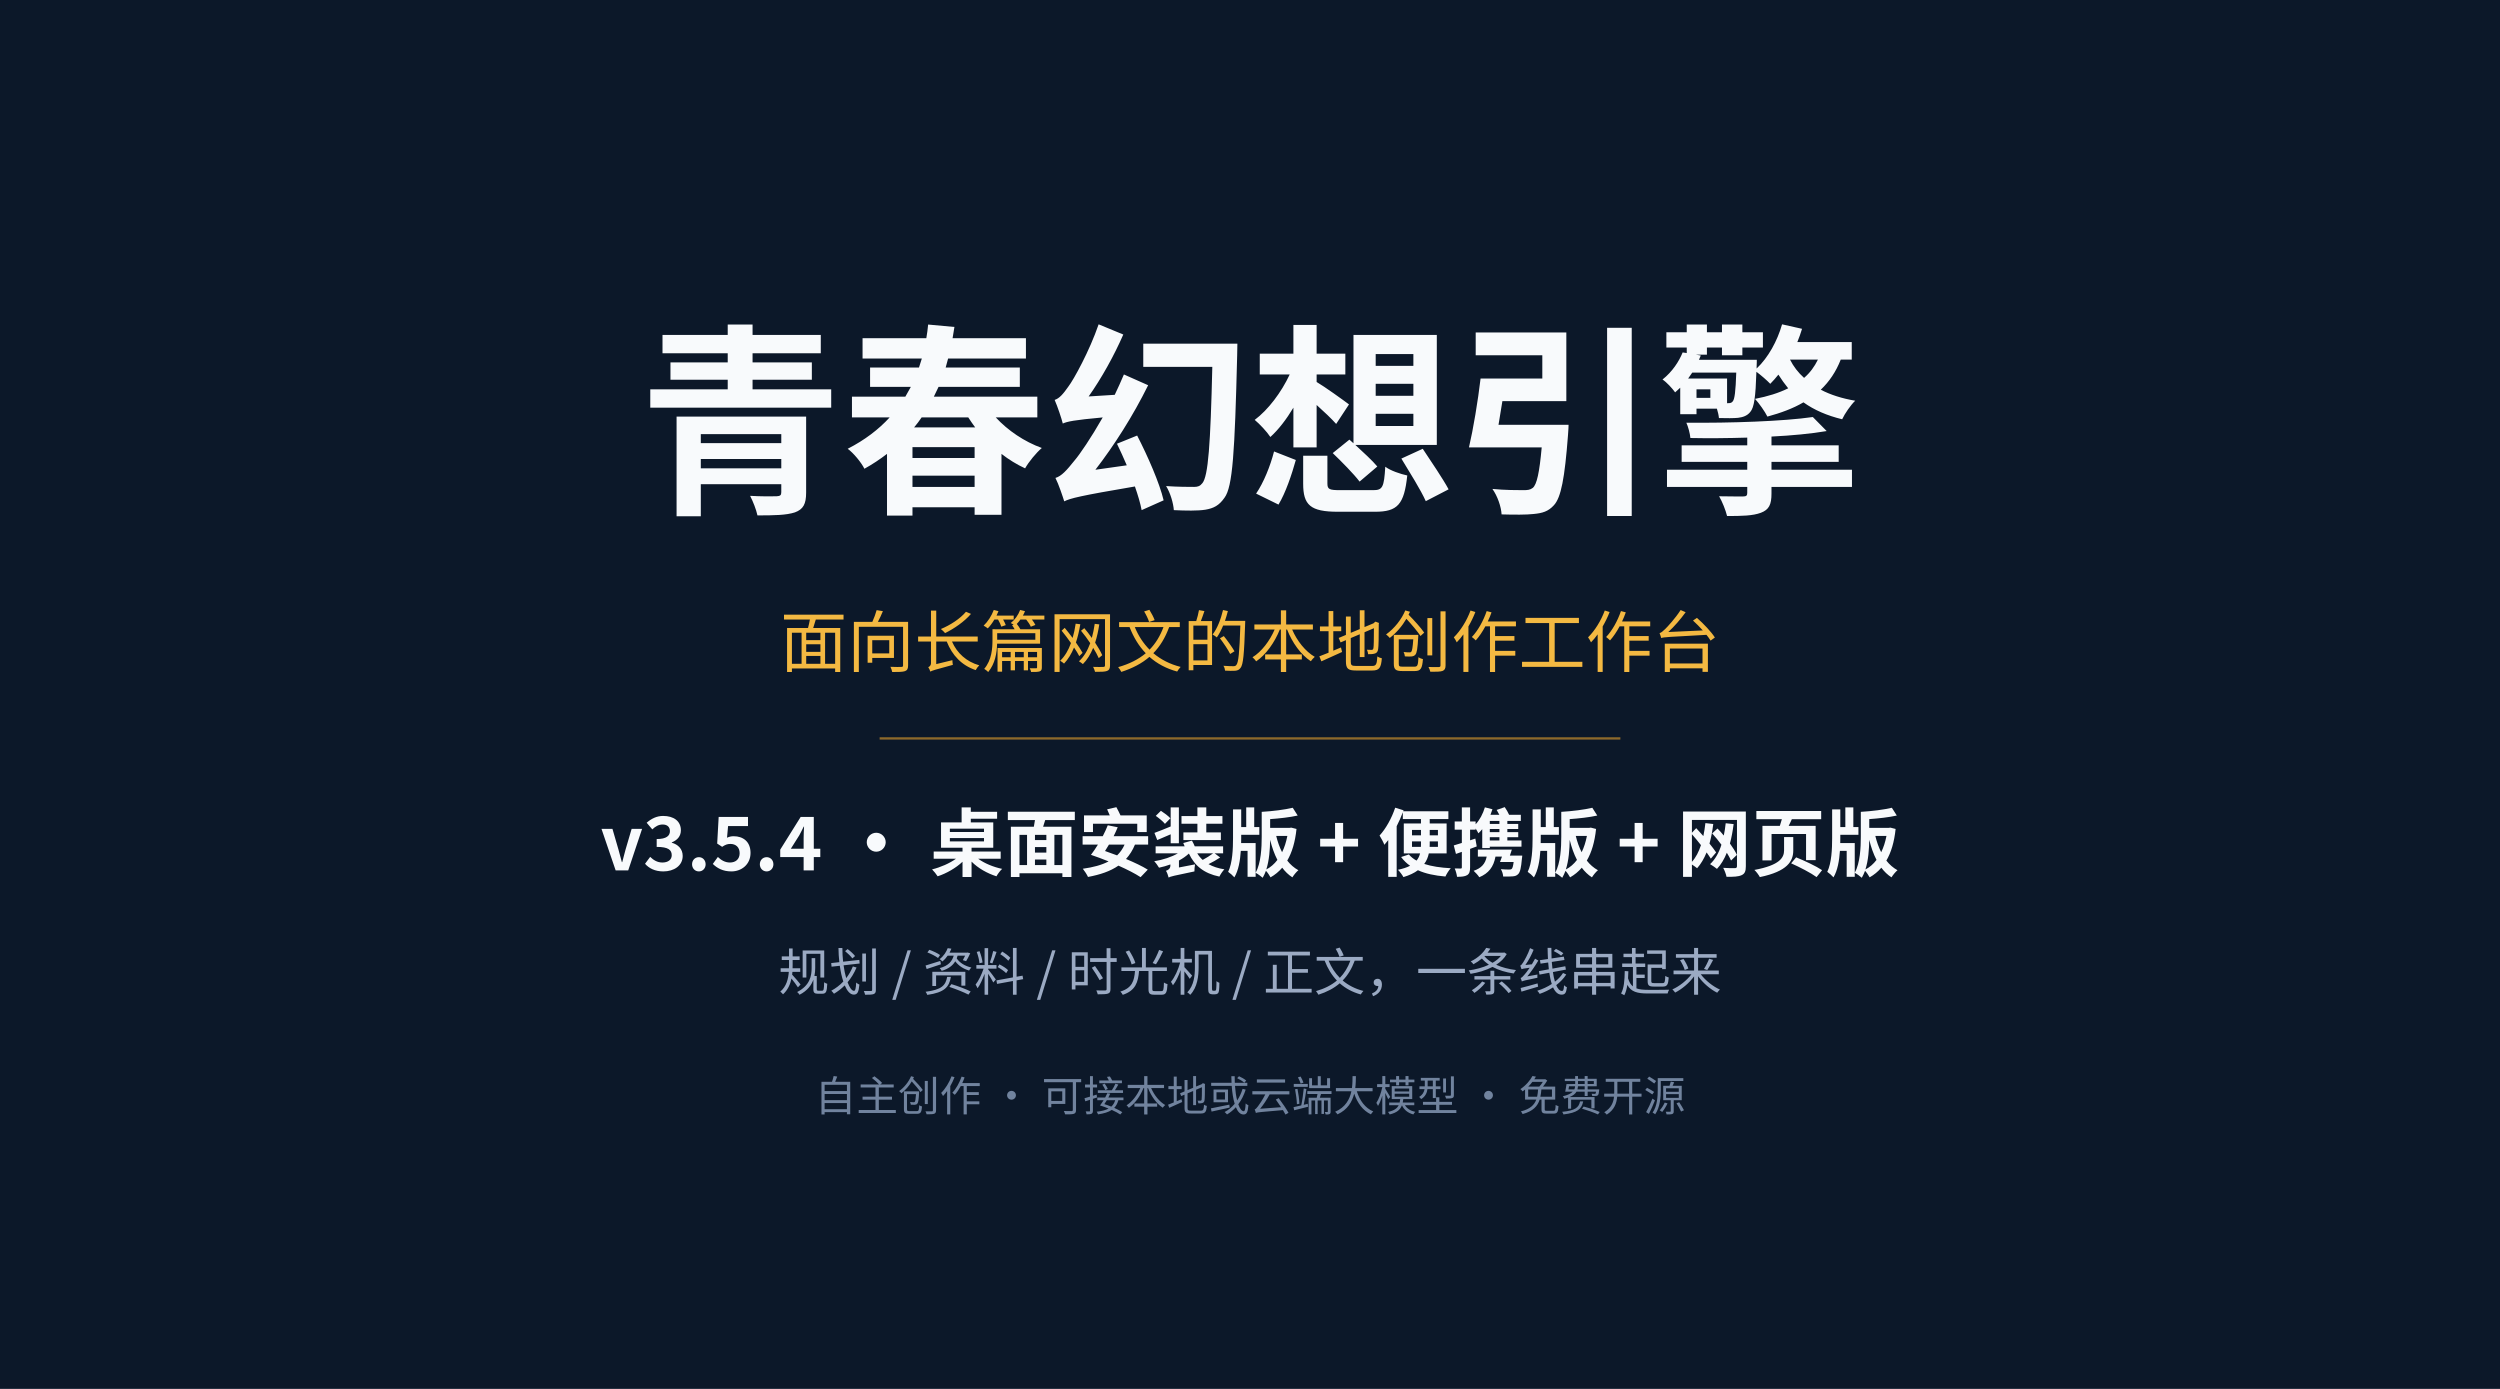
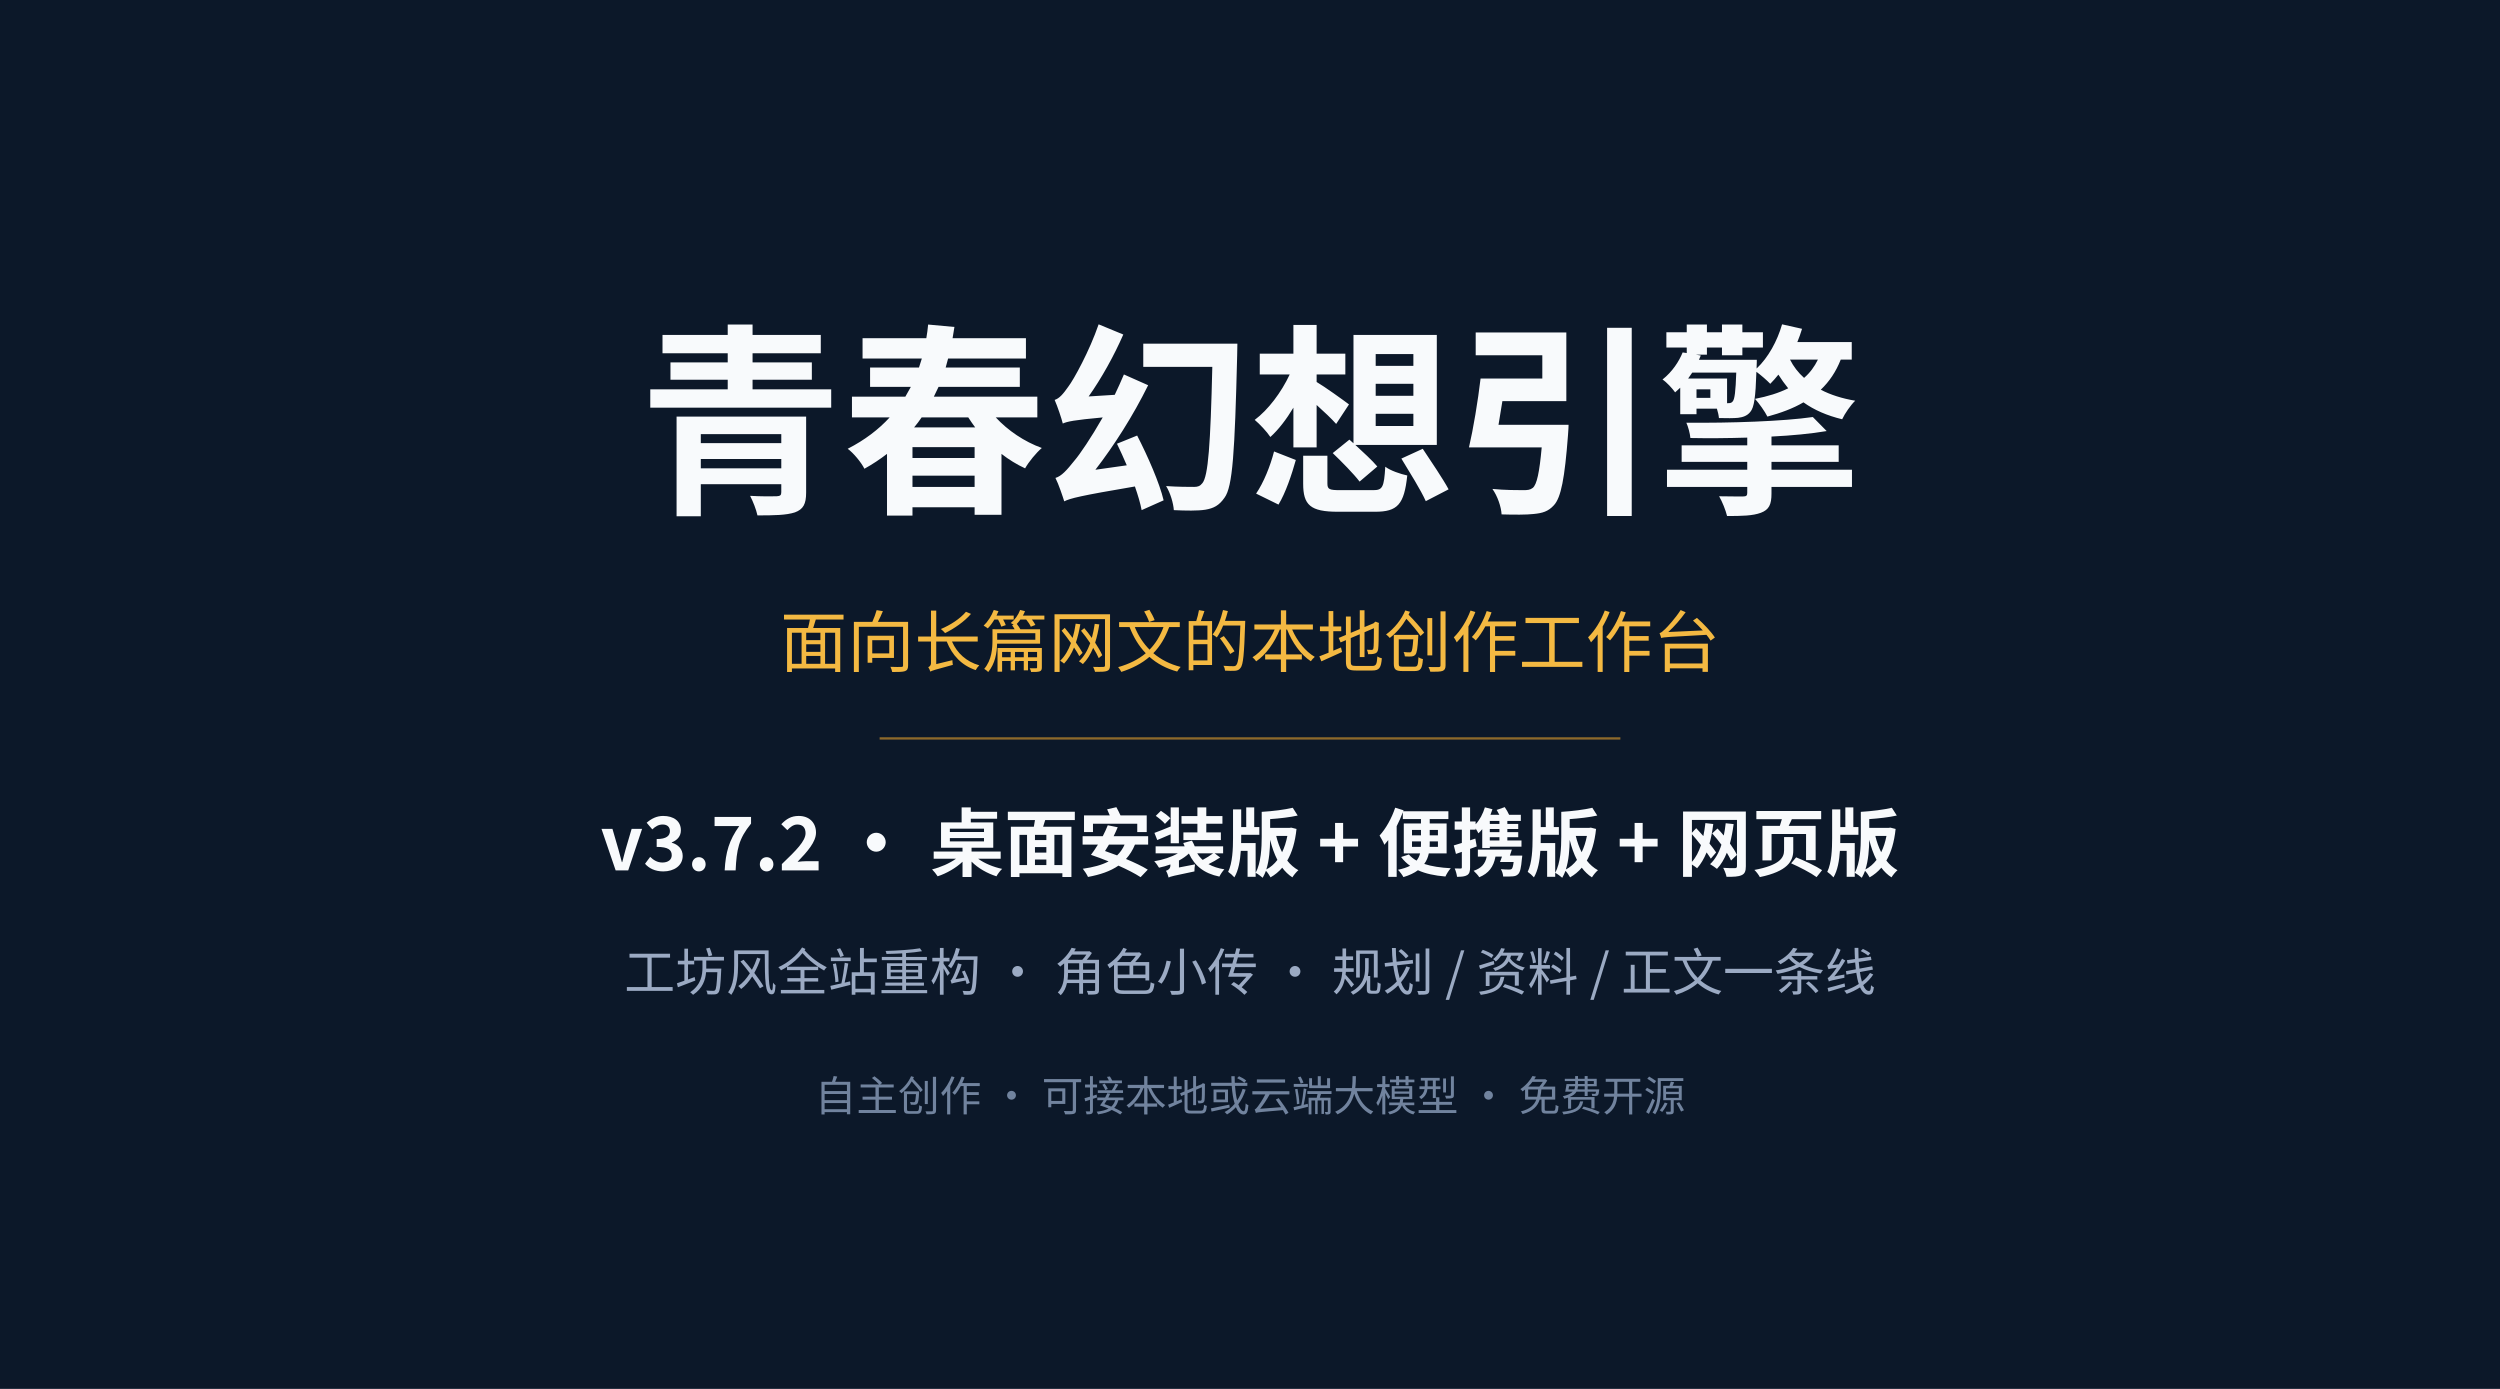
<svg xmlns="http://www.w3.org/2000/svg" width="1080" height="600" viewBox="0 0 1080 600" role="img" aria-labelledby="title desc">
  <rect width="1080" height="600" fill="#0c1829" />
  <g text-anchor="middle" font-family="Microsoft YaHei, Noto Sans CJK SC, sans-serif">
    <text x="540" y="215" fill="#f8fafc" font-size="88" font-weight="700">青春幻想引擎</text>
    <text x="540" y="288" fill="#f4b942" font-size="29">面向长篇网文的本地创作工作台</text>
    <path d="M380 319H700" stroke="#b8842d" stroke-opacity=".75" />
-     <text x="540" y="376" fill="#f8fafc" font-size="32" font-weight="600">v3.5.4 · 桌面安装版 + 便携版 + 网页版</text>
-     <text x="540" y="428" fill="#9baac3" font-size="22">规划 / 资料 / 时光机 / 正文，一条线串起来</text>
+     <text x="540" y="376" fill="#f8fafc" font-size="32" font-weight="600">v3.7.2 · 桌面安装版 + 便携版 + 网页版</text>
+     <text x="540" y="428" fill="#9baac3" font-size="22">工坊风全站重构 · 角色小传 · 规划 / 资料 / 正文一条线</text>
    <text x="540" y="480" fill="#71839e" font-size="18">自主创作 · 可接本地或云端大模型 · 免费开源</text>
  </g>
</svg>
